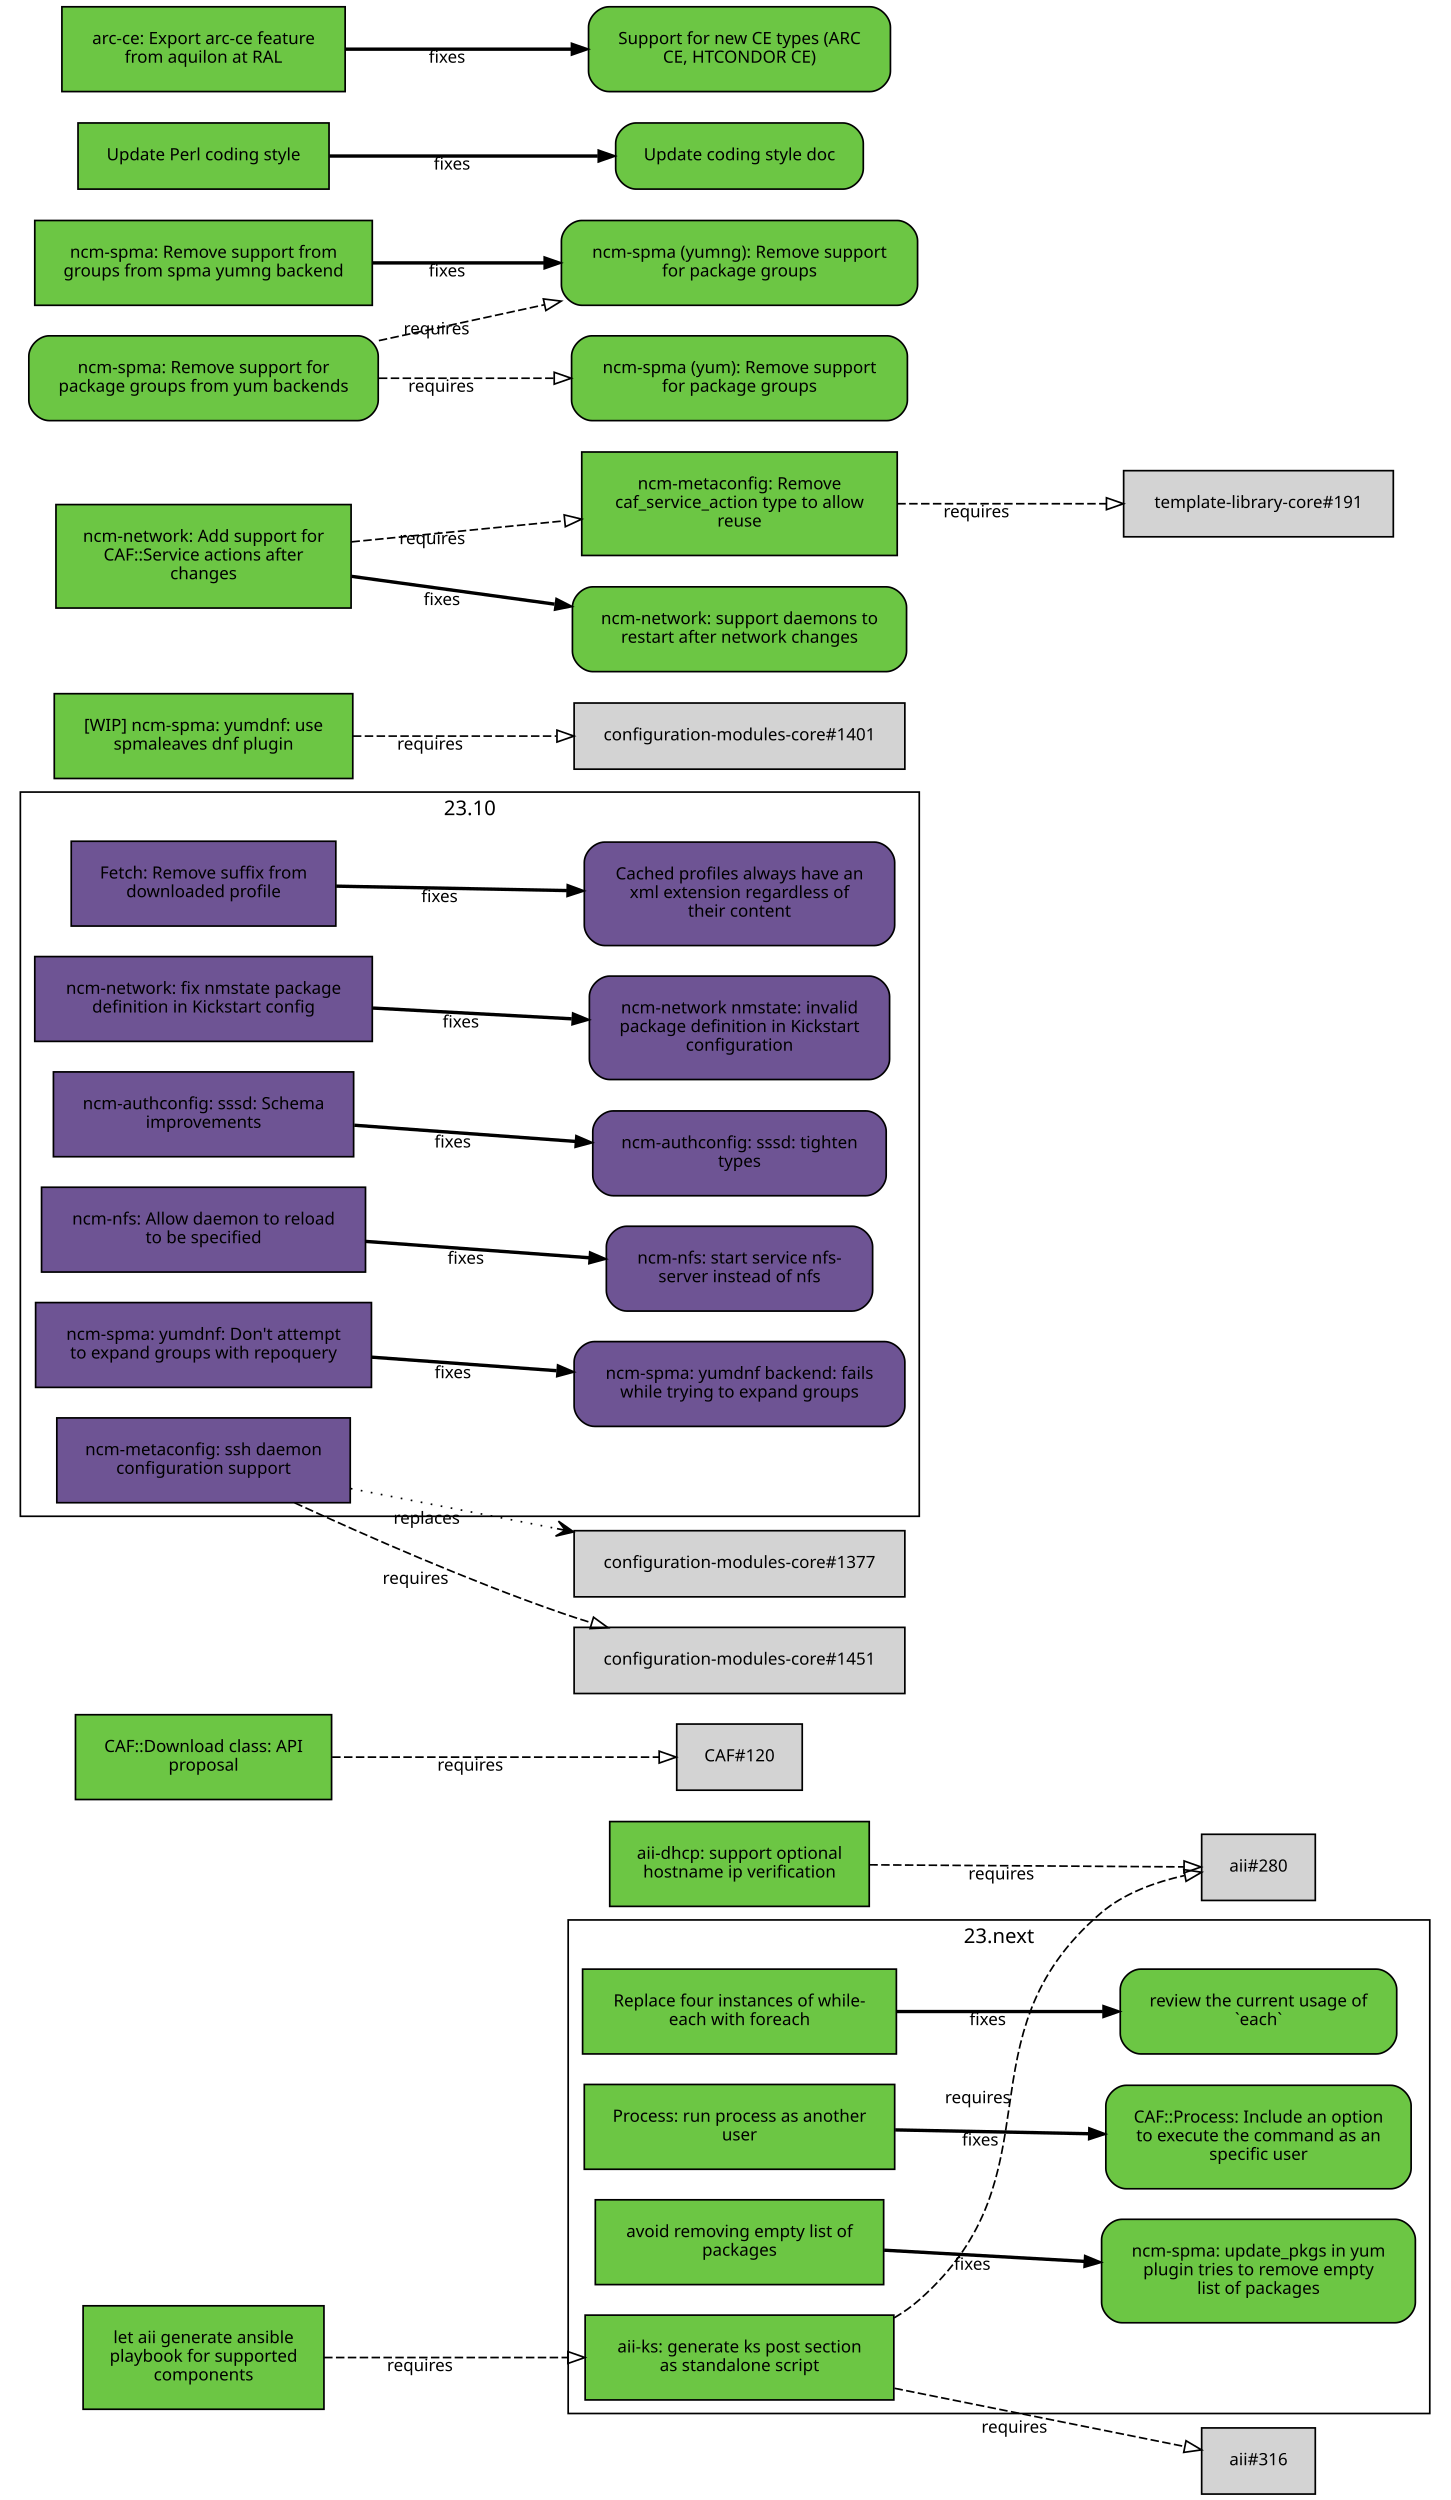
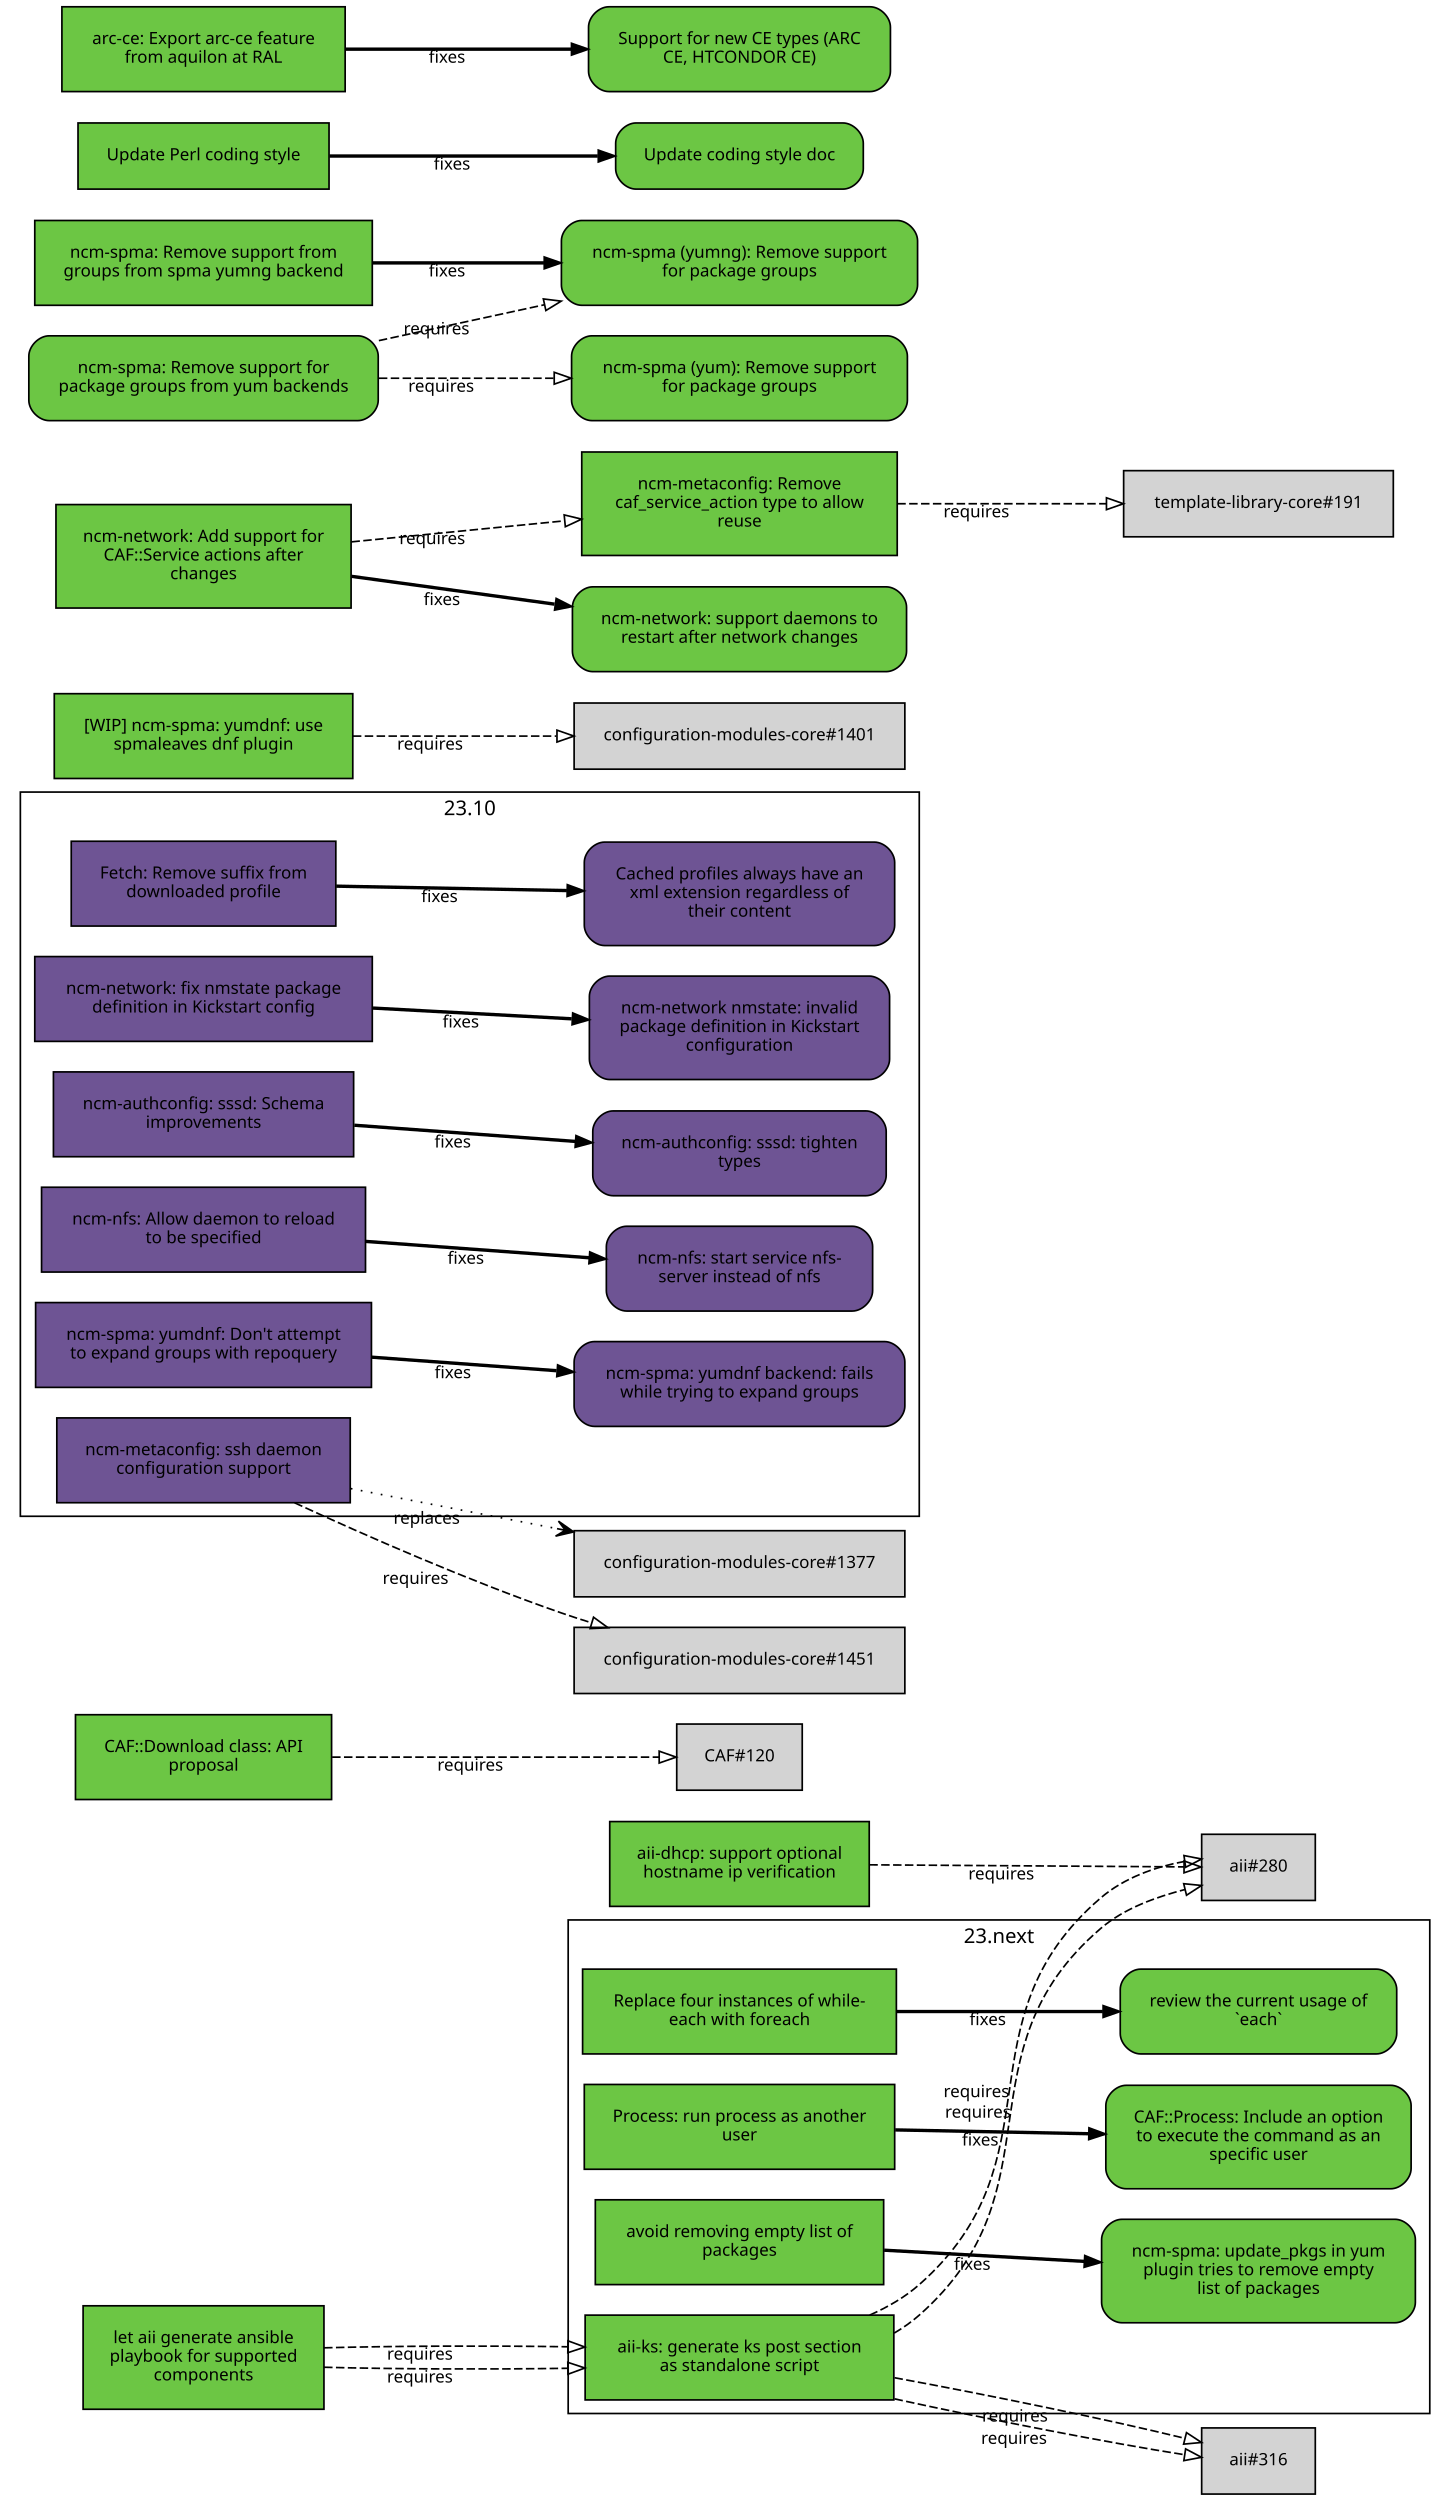
<svg xmlns="http://www.w3.org/2000/svg" xmlns:xlink="http://www.w3.org/1999/xlink" width="855pt" height="1474pt" viewBox="0.00 0.00 855.00 1474.00">
  <g id="graph0" class="graph" transform="scale(1 1) rotate(0) translate(4 1470)">
    <polygon fill="white" stroke="white" points="-4,5 -4,-1470 852,-1470 852,5 -4,5" />
    <g id="clust2" class="cluster">
      <polygon fill="none" stroke="black" points="8,-576 8,-1003 538,-1003 538,-576 8,-576" />
      <text text-anchor="middle" x="273" y="-989.4" font-family="Sans" font-size="12.00">23.10</text>
    </g>
    <g id="clust1" class="cluster">
      <polygon fill="none" stroke="black" points="331,-47 331,-338 839,-338 839,-47 331,-47" />
      <text text-anchor="middle" x="585" y="-324.4" font-family="Sans" font-size="12.00">23.next</text>
    </g>
    <g id="node1" class="node">
      <g id="a_node1">
        <a xlink:href="https://github.com/quattor/aii/pull/328" xlink:title="aii#328 (pull-request)" target="_parent">
          <polygon fill="#6cc644" stroke="black" points="523,-105 341,-105 341,-55 523,-55 523,-105" />
          <text text-anchor="middle" x="432" y="-83" font-family="Sans" font-size="10.00">aii-ks: generate ks post section</text>
          <text text-anchor="middle" x="432" y="-72" font-family="Sans" font-size="10.00">as standalone script</text>
        </a>
      </g>
    </g>
    <g id="node2" class="node">
      <polygon fill="lightgrey" stroke="black" points="771.5,-388.5 704.5,-388.5 704.5,-349.5 771.5,-349.5 771.5,-388.5" />
      <text text-anchor="middle" x="738" y="-366.5" font-family="Sans" font-size="10.00">aii#280</text>
    </g>
    <g id="edge1" class="edge">
-       <path fill="none" stroke="black" stroke-dasharray="5,2" d="M523.177,-103.373C528.47,-106.484 533.473,-110.008 538,-114 621.964,-188.027 560.019,-269.143 645,-342 658.709,-353.754 677.321,-360.394 694.218,-364.145" />
-       <polygon fill="none" stroke="black" points="693.975,-367.663 704.458,-366.126 695.305,-360.79 693.975,-367.663" />
-       <text text-anchor="middle" x="572.527" y="-229.944" font-family="Sans" font-size="10.00">requires</text>
+       <path fill="none" stroke="black" stroke-dasharray="5,2" d="M523.177,-94.39C528.47,-97.484 533.473,-101.008 538,-105 621.964,-179.027 560.019,-260.143 645,-333 658.839,-344.864 677.673,-351.519 694.696,-355.954" />
+       <polygon fill="none" stroke="black" points="693.914,-359.366 704.458,-358.332 695.57,-352.565 693.914,-359.366" />
+       <text text-anchor="middle" x="572.597" y="-221.396" font-family="Sans" font-size="10.00">requires</text>
    </g>
    <g id="node3" class="node">
      <polygon fill="lightgrey" stroke="black" points="771.5,-38.5 704.5,-38.5 704.5,0.5 771.5,0.5 771.5,-38.5" />
      <text text-anchor="middle" x="738" y="-16.5" font-family="Sans" font-size="10.00">aii#316</text>
    </g>
    <g id="edge2" class="edge">
-       <path fill="none" stroke="black" stroke-dasharray="5,2" d="M523.387,-61.863C580.055,-50.492 650.477,-36.362 694.595,-27.509" />
-       <polygon fill="none" stroke="black" points="695.291,-30.939 704.407,-25.54 693.914,-24.076 695.291,-30.939" />
-       <text text-anchor="middle" x="594.051" y="-35.671" font-family="Sans" font-size="10.00">requires</text>
+       <path fill="none" stroke="black" stroke-dasharray="5,2" d="M523.387,-55.632C579.936,-43.279 650.18,-29.64 694.316,-22.702" />
+       <polygon fill="none" stroke="black" points="695.047,-26.131 704.407,-21.166 693.994,-19.211 695.047,-26.131" />
+       <text text-anchor="middle" x="593.86" y="-29.068" font-family="Sans" font-size="10.00">requires</text>
+     </g>
+     <g id="edge4" class="edge">
+       <path fill="none" stroke="black" stroke-dasharray="5,2" d="M508.774,-105.023C519.372,-109.688 529.52,-115.524 538,-123 621.964,-197.027 560.019,-278.143 645,-351 658.709,-362.754 677.321,-369.394 694.218,-372.46" />
+       <polygon fill="none" stroke="black" points="694.064,-375.973 704.458,-373.92 695.052,-369.043 694.064,-375.973" />
+       <text text-anchor="middle" x="571.715" y="-233.513" font-family="Sans" font-size="10.00">requires</text>
+     </g>
+     <g id="edge5" class="edge">
+       <path fill="none" stroke="black" stroke-dasharray="5,2" d="M523.387,-68.094C580.055,-57.731 650.477,-43.141 694.595,-32.36" />
+       <polygon fill="none" stroke="black" points="695.551,-35.729 704.407,-29.914 693.857,-28.937 695.551,-35.729" />
+       <text text-anchor="middle" x="594.405" y="-42.236" font-family="Sans" font-size="10.00">requires</text>
    </g>
    <g id="node4" class="node">
      <g id="a_node4">
        <a xlink:href="https://github.com/quattor/aii/pull/331" xlink:title="aii#331 (pull-request)" target="_parent">
          <polygon fill="#6cc644" stroke="black" points="187,-110.5 45,-110.5 45,-49.5 187,-49.5 187,-110.5" />
          <text text-anchor="middle" x="116" y="-88.5" font-family="Sans" font-size="10.00">let aii generate ansible</text>
          <text text-anchor="middle" x="116" y="-77.5" font-family="Sans" font-size="10.00">playbook for supported</text>
          <text text-anchor="middle" x="116" y="-66.5" font-family="Sans" font-size="10.00">components</text>
        </a>
      </g>
    </g>
    <g id="edge3" class="edge">
-       <path fill="none" stroke="black" stroke-dasharray="5,2" d="M187.077,-80C229.343,-80 283.883,-80 330.668,-80" />
-       <polygon fill="none" stroke="black" points="330.834,-83.5 340.834,-80 330.834,-76.5 330.834,-83.5" />
-       <text text-anchor="middle" x="243.574" y="-72" font-family="Sans" font-size="10.00">requires</text>
+       <path fill="none" stroke="black" stroke-dasharray="5,2" d="M187.077,-74.27C229.343,-73.16 283.883,-72.956 330.668,-73.657" />
+       <polygon fill="none" stroke="black" points="330.777,-77.159 340.834,-73.826 330.893,-70.16 330.777,-77.159" />
+       <text text-anchor="middle" x="243.574" y="-65.263" font-family="Sans" font-size="10.00">requires</text>
+     </g>
+     <g id="edge6" class="edge">
+       <path fill="none" stroke="black" stroke-dasharray="5,2" d="M187.077,-85.73C229.343,-86.84 283.883,-87.044 330.668,-86.343" />
+       <polygon fill="none" stroke="black" points="330.893,-89.84 340.834,-86.174 330.777,-82.841 330.893,-89.84" />
+       <text text-anchor="middle" x="243.574" y="-78.737" font-family="Sans" font-size="10.00">requires</text>
    </g>
    <g id="node5" class="node">
      <g id="a_node5">
        <a xlink:href="https://github.com/quattor/aii/pull/299" xlink:title="aii#299 (pull-request)" target="_parent">
          <polygon fill="#6cc644" stroke="black" points="508.5,-396 355.5,-396 355.5,-346 508.5,-346 508.5,-396" />
          <text text-anchor="middle" x="432" y="-374" font-family="Sans" font-size="10.00">aii-dhcp: support optional</text>
          <text text-anchor="middle" x="432" y="-363" font-family="Sans" font-size="10.00">hostname ip verification</text>
        </a>
      </g>
    </g>
-     <g id="edge4" class="edge">
+     <g id="edge7" class="edge">
      <path fill="none" stroke="black" stroke-dasharray="5,2" d="M508.537,-370.503C567.023,-370.118 645.931,-369.599 694.049,-369.283" />
      <polygon fill="none" stroke="black" points="694.146,-372.782 704.123,-369.216 694.1,-365.782 694.146,-372.782" />
      <text text-anchor="middle" x="586.342" y="-361.86" font-family="Sans" font-size="10.00">requires</text>
    </g>
    <g id="node6" class="node">
      <g id="a_node6">
        <a xlink:href="https://github.com/quattor/CAF/pull/277" xlink:title="CAF#277 (pull-request)" target="_parent">
          <polygon fill="#6cc644" stroke="black" points="524.5,-309 339.5,-309 339.5,-259 524.5,-259 524.5,-309" />
          <text text-anchor="middle" x="432" y="-287" font-family="Sans" font-size="10.00">Replace four instances of while-</text>
          <text text-anchor="middle" x="432" y="-276" font-family="Sans" font-size="10.00">each with foreach</text>
        </a>
      </g>
    </g>
    <g id="node7" class="node">
      <g id="a_node7">
        <a xlink:href="https://github.com/quattor/CAF/issues/109" xlink:title="CAF#109 (issue)" target="_parent">
          <path fill="#6cc644" stroke="black" d="M807.5,-309C807.5,-309 668.5,-309 668.5,-309 662.5,-309 656.5,-303 656.5,-297 656.5,-297 656.5,-271 656.5,-271 656.5,-265 662.5,-259 668.5,-259 668.5,-259 807.5,-259 807.5,-259 813.5,-259 819.5,-265 819.5,-271 819.5,-271 819.5,-297 819.5,-297 819.5,-303 813.5,-309 807.5,-309" />
          <text text-anchor="middle" x="738" y="-287" font-family="Sans" font-size="10.00">review the current usage of</text>
          <text text-anchor="middle" x="738" y="-276" font-family="Sans" font-size="10.00">`each`</text>
        </a>
      </g>
    </g>
-     <g id="edge5" class="edge">
+     <g id="edge8" class="edge">
      <path fill="none" stroke="black" stroke-width="2" d="M524.622,-284C563.139,-284 607.831,-284 646.253,-284" />
      <polygon fill="black" stroke="black" points="646.394,-287.5 656.394,-284 646.394,-280.5 646.394,-287.5" />
      <text text-anchor="middle" x="578.345" y="-276" font-family="Sans" font-size="10.00">fixes</text>
    </g>
    <g id="node8" class="node">
      <g id="a_node8">
        <a xlink:href="https://github.com/quattor/CAF/pull/257" xlink:title="CAF#257 (pull-request)" target="_parent">
          <polygon fill="#6cc644" stroke="black" points="523.5,-241 340.5,-241 340.5,-191 523.5,-191 523.5,-241" />
          <text text-anchor="middle" x="432" y="-219" font-family="Sans" font-size="10.00">Process: run process as another</text>
          <text text-anchor="middle" x="432" y="-208" font-family="Sans" font-size="10.00">user</text>
        </a>
      </g>
    </g>
    <g id="node9" class="node">
      <g id="a_node9">
        <a xlink:href="https://github.com/quattor/CAF/issues/253" xlink:title="CAF#253 (issue)" target="_parent">
          <path fill="#6cc644" stroke="black" d="M816,-240.5C816,-240.5 660,-240.5 660,-240.5 654,-240.5 648,-234.5 648,-228.5 648,-228.5 648,-191.5 648,-191.5 648,-185.5 654,-179.5 660,-179.5 660,-179.5 816,-179.5 816,-179.5 822,-179.5 828,-185.5 828,-191.5 828,-191.5 828,-228.5 828,-228.5 828,-234.5 822,-240.5 816,-240.5" />
          <text text-anchor="middle" x="738" y="-218.5" font-family="Sans" font-size="10.00">CAF::Process: Include an option</text>
          <text text-anchor="middle" x="738" y="-207.5" font-family="Sans" font-size="10.00">to execute the command as an</text>
          <text text-anchor="middle" x="738" y="-196.5" font-family="Sans" font-size="10.00">specific user</text>
        </a>
      </g>
    </g>
-     <g id="edge6" class="edge">
+     <g id="edge9" class="edge">
      <path fill="none" stroke="black" stroke-width="2" d="M523.798,-214.208C559.701,-213.499 601.072,-212.683 637.762,-211.959" />
      <polygon fill="black" stroke="black" points="638.048,-215.454 647.977,-211.757 637.91,-208.455 638.048,-215.454" />
      <text text-anchor="middle" x="573.947" y="-204.981" font-family="Sans" font-size="10.00">fixes</text>
    </g>
    <g id="node10" class="node">
      <g id="a_node10">
        <a xlink:href="https://github.com/quattor/CAF/pull/110" xlink:title="CAF#110 (pull-request)" target="_parent">
          <polygon fill="#6cc644" stroke="black" points="191.5,-459 40.5,-459 40.5,-409 191.5,-409 191.5,-459" />
          <text text-anchor="middle" x="116" y="-437" font-family="Sans" font-size="10.00">CAF::Download class: API</text>
          <text text-anchor="middle" x="116" y="-426" font-family="Sans" font-size="10.00">proposal</text>
        </a>
      </g>
    </g>
    <g id="node11" class="node">
      <polygon fill="lightgrey" stroke="black" points="469,-453.5 395,-453.5 395,-414.5 469,-414.5 469,-453.5" />
      <text text-anchor="middle" x="432" y="-431.5" font-family="Sans" font-size="10.00">CAF#120</text>
    </g>
-     <g id="edge7" class="edge">
+     <g id="edge10" class="edge">
      <path fill="none" stroke="black" stroke-dasharray="5,2" d="M191.812,-434C251.718,-434 333.856,-434 384.623,-434" />
      <polygon fill="none" stroke="black" points="384.651,-437.5 394.651,-434 384.651,-430.5 384.651,-437.5" />
      <text text-anchor="middle" x="273.255" y="-426" font-family="Sans" font-size="10.00">requires</text>
    </g>
    <g id="node12" class="node">
      <g id="a_node12">
        <a xlink:href="https://github.com/quattor/CCM/pull/210" xlink:title="CCM#210 (pull-request)" target="_parent">
          <polygon fill="#6e5494" stroke="black" points="194,-974 38,-974 38,-924 194,-924 194,-974" />
          <text text-anchor="middle" x="116" y="-952" font-family="Sans" font-size="10.00">Fetch: Remove suffix from</text>
          <text text-anchor="middle" x="116" y="-941" font-family="Sans" font-size="10.00">downloaded profile</text>
        </a>
      </g>
    </g>
    <g id="node13" class="node">
      <g id="a_node13">
        <a xlink:href="https://github.com/quattor/CCM/issues/204" xlink:title="CCM#204 (issue)" target="_parent">
          <path fill="#6e5494" stroke="black" d="M511.5,-973.5C511.5,-973.5 352.5,-973.5 352.5,-973.5 346.5,-973.5 340.5,-967.5 340.5,-961.5 340.5,-961.5 340.5,-924.5 340.5,-924.5 340.5,-918.5 346.5,-912.5 352.5,-912.5 352.5,-912.5 511.5,-912.5 511.5,-912.5 517.5,-912.5 523.5,-918.5 523.5,-924.5 523.5,-924.5 523.5,-961.5 523.5,-961.5 523.5,-967.5 517.5,-973.5 511.5,-973.5" />
          <text text-anchor="middle" x="432" y="-951.5" font-family="Sans" font-size="10.00">Cached profiles always have an</text>
          <text text-anchor="middle" x="432" y="-940.5" font-family="Sans" font-size="10.00">xml extension regardless of</text>
          <text text-anchor="middle" x="432" y="-929.5" font-family="Sans" font-size="10.00">their content</text>
        </a>
      </g>
    </g>
-     <g id="edge8" class="edge">
+     <g id="edge11" class="edge">
      <path fill="none" stroke="black" stroke-width="2" d="M194.215,-947.525C235.236,-946.741 286.154,-945.768 330.251,-944.925" />
      <polygon fill="black" stroke="black" points="330.492,-948.421 340.423,-944.731 330.358,-941.423 330.492,-948.421" />
      <text text-anchor="middle" x="255.112" y="-938.132" font-family="Sans" font-size="10.00">fixes</text>
    </g>
    <g id="node14" class="node">
      <g id="a_node14">
        <a xlink:href="https://github.com/quattor/configuration-modules-core/pull/1630" xlink:title="configuration-modules-core#1630 (pull-request)" target="_parent">
          <polygon fill="#6e5494" stroke="black" points="215.5,-906 16.5,-906 16.5,-856 215.5,-856 215.5,-906" />
          <text text-anchor="middle" x="116" y="-884" font-family="Sans" font-size="10.00">ncm-network: fix nmstate package</text>
          <text text-anchor="middle" x="116" y="-873" font-family="Sans" font-size="10.00">definition in Kickstart config</text>
        </a>
      </g>
    </g>
    <g id="node15" class="node">
      <g id="a_node15">
        <a xlink:href="https://github.com/quattor/configuration-modules-core/issues/1629" xlink:title="configuration-modules-core#1629 (issue)" target="_parent">
          <path fill="#6e5494" stroke="black" d="M508.5,-894.5C508.5,-894.5 355.5,-894.5 355.5,-894.5 349.5,-894.5 343.5,-888.5 343.5,-882.5 343.5,-882.5 343.5,-845.5 343.5,-845.5 343.5,-839.5 349.5,-833.5 355.5,-833.5 355.5,-833.5 508.5,-833.5 508.5,-833.5 514.5,-833.5 520.5,-839.5 520.5,-845.5 520.5,-845.5 520.5,-882.5 520.5,-882.5 520.5,-888.5 514.5,-894.5 508.5,-894.5" />
          <text text-anchor="middle" x="432" y="-872.5" font-family="Sans" font-size="10.00">ncm-network nmstate: invalid</text>
          <text text-anchor="middle" x="432" y="-861.5" font-family="Sans" font-size="10.00">package definition in Kickstart</text>
          <text text-anchor="middle" x="432" y="-850.5" font-family="Sans" font-size="10.00">configuration</text>
        </a>
      </g>
    </g>
-     <g id="edge9" class="edge">
+     <g id="edge12" class="edge">
      <path fill="none" stroke="black" stroke-width="2" d="M215.921,-875.644C253.303,-873.621 295.798,-871.32 333.087,-869.301" />
      <polygon fill="black" stroke="black" points="333.662,-872.775 343.458,-868.74 333.283,-865.785 333.662,-872.775" />
      <text text-anchor="middle" x="267.683" y="-864.192" font-family="Sans" font-size="10.00">fixes</text>
    </g>
    <g id="node16" class="node">
      <g id="a_node16">
        <a xlink:href="https://github.com/quattor/configuration-modules-core/pull/1622" xlink:title="configuration-modules-core#1622 (pull-request)" target="_parent">
          <polygon fill="#6e5494" stroke="black" points="204.5,-838 27.5,-838 27.5,-788 204.5,-788 204.5,-838" />
          <text text-anchor="middle" x="116" y="-816" font-family="Sans" font-size="10.00">ncm-authconfig: sssd: Schema</text>
          <text text-anchor="middle" x="116" y="-805" font-family="Sans" font-size="10.00">improvements</text>
        </a>
      </g>
    </g>
    <g id="node17" class="node">
      <g id="a_node17">
        <a xlink:href="https://github.com/quattor/configuration-modules-core/issues/1471" xlink:title="configuration-modules-core#1471 (issue)" target="_parent">
          <path fill="#6e5494" stroke="black" d="M506.5,-815C506.5,-815 357.5,-815 357.5,-815 351.5,-815 345.5,-809 345.5,-803 345.5,-803 345.5,-777 345.5,-777 345.5,-771 351.5,-765 357.5,-765 357.5,-765 506.5,-765 506.5,-765 512.5,-765 518.5,-771 518.5,-777 518.5,-777 518.5,-803 518.5,-803 518.5,-809 512.5,-815 506.5,-815" />
          <text text-anchor="middle" x="432" y="-793" font-family="Sans" font-size="10.00">ncm-authconfig: sssd: tighten</text>
          <text text-anchor="middle" x="432" y="-782" font-family="Sans" font-size="10.00">types</text>
        </a>
      </g>
    </g>
-     <g id="edge10" class="edge">
+     <g id="edge13" class="edge">
      <path fill="none" stroke="black" stroke-width="2" d="M204.884,-806.563C245.446,-803.592 293.697,-800.057 335.189,-797.018" />
      <polygon fill="black" stroke="black" points="335.589,-800.498 345.307,-796.277 335.078,-793.517 335.589,-800.498" />
      <text text-anchor="middle" x="262.92" y="-793.433" font-family="Sans" font-size="10.00">fixes</text>
    </g>
    <g id="node18" class="node">
      <g id="a_node18">
        <a xlink:href="https://github.com/quattor/configuration-modules-core/pull/1621" xlink:title="configuration-modules-core#1621 (pull-request)" target="_parent">
          <polygon fill="#6e5494" stroke="black" points="211.5,-770 20.5,-770 20.5,-720 211.5,-720 211.5,-770" />
          <text text-anchor="middle" x="116" y="-748" font-family="Sans" font-size="10.00">ncm-nfs: Allow daemon to reload</text>
          <text text-anchor="middle" x="116" y="-737" font-family="Sans" font-size="10.00">to be specified</text>
        </a>
      </g>
    </g>
    <g id="node19" class="node">
      <g id="a_node19">
        <a xlink:href="https://github.com/quattor/configuration-modules-core/issues/1618" xlink:title="configuration-modules-core#1618 (issue)" target="_parent">
          <path fill="#6e5494" stroke="black" d="M498.5,-747C498.5,-747 365.5,-747 365.5,-747 359.5,-747 353.5,-741 353.5,-735 353.5,-735 353.5,-709 353.5,-709 353.5,-703 359.5,-697 365.5,-697 365.5,-697 498.5,-697 498.5,-697 504.5,-697 510.5,-703 510.5,-709 510.5,-709 510.5,-735 510.5,-735 510.5,-741 504.5,-747 498.5,-747" />
          <text text-anchor="middle" x="432" y="-725" font-family="Sans" font-size="10.00">ncm-nfs: start service nfs-</text>
          <text text-anchor="middle" x="432" y="-714" font-family="Sans" font-size="10.00">server instead of nfs</text>
        </a>
      </g>
    </g>
-     <g id="edge11" class="edge">
+     <g id="edge14" class="edge">
      <path fill="none" stroke="black" stroke-width="2" d="M211.636,-738.068C253.508,-735.001 302.447,-731.416 343.464,-728.412" />
      <polygon fill="black" stroke="black" points="343.722,-731.902 353.439,-727.681 343.21,-724.921 343.722,-731.902" />
      <text text-anchor="middle" x="270.635" y="-724.868" font-family="Sans" font-size="10.00">fixes</text>
    </g>
    <g id="node20" class="node">
      <g id="a_node20">
        <a xlink:href="https://github.com/quattor/configuration-modules-core/pull/1620" xlink:title="configuration-modules-core#1620 (pull-request)" target="_parent">
          <polygon fill="#6e5494" stroke="black" points="215,-702 17,-702 17,-652 215,-652 215,-702" />
          <text text-anchor="middle" x="116" y="-680" font-family="Sans" font-size="10.00">ncm-spma: yumdnf: Don't attempt</text>
          <text text-anchor="middle" x="116" y="-669" font-family="Sans" font-size="10.00">to expand groups with repoquery</text>
        </a>
      </g>
    </g>
    <g id="node21" class="node">
      <g id="a_node21">
        <a xlink:href="https://github.com/quattor/configuration-modules-core/issues/1524" xlink:title="configuration-modules-core#1524 (issue)" target="_parent">
          <path fill="#6e5494" stroke="black" d="M517.5,-679C517.5,-679 346.5,-679 346.5,-679 340.5,-679 334.5,-673 334.5,-667 334.5,-667 334.5,-641 334.5,-641 334.5,-635 340.5,-629 346.5,-629 346.5,-629 517.5,-629 517.5,-629 523.5,-629 529.5,-635 529.5,-641 529.5,-641 529.5,-667 529.5,-667 529.5,-673 523.5,-679 517.5,-679" />
          <text text-anchor="middle" x="432" y="-657" font-family="Sans" font-size="10.00">ncm-spma: yumdnf backend: fails</text>
          <text text-anchor="middle" x="432" y="-646" font-family="Sans" font-size="10.00">while trying to expand groups</text>
        </a>
      </g>
    </g>
-     <g id="edge12" class="edge">
+     <g id="edge15" class="edge">
      <path fill="none" stroke="black" stroke-width="2" d="M215.06,-669.817C249.699,-667.28 288.815,-664.415 324.146,-661.827" />
      <polygon fill="black" stroke="black" points="324.773,-665.29 334.491,-661.069 324.262,-658.309 324.773,-665.29" />
      <text text-anchor="middle" x="262.99" y="-657.428" font-family="Sans" font-size="10.00">fixes</text>
    </g>
    <g id="node22" class="node">
      <g id="a_node22">
        <a xlink:href="https://github.com/quattor/configuration-modules-core/pull/1554" xlink:title="configuration-modules-core#1554 (pull-request)" target="_parent">
          <polygon fill="#6cc644" stroke="black" points="517,-173 347,-173 347,-123 517,-123 517,-173" />
          <text text-anchor="middle" x="432" y="-151" font-family="Sans" font-size="10.00">avoid removing empty list of</text>
          <text text-anchor="middle" x="432" y="-140" font-family="Sans" font-size="10.00">packages</text>
        </a>
      </g>
    </g>
    <g id="node23" class="node">
      <g id="a_node23">
        <a xlink:href="https://github.com/quattor/configuration-modules-core/issues/1553" xlink:title="configuration-modules-core#1553 (issue)" target="_parent">
          <path fill="#6cc644" stroke="black" d="M818.5,-161.5C818.5,-161.5 657.5,-161.5 657.5,-161.5 651.5,-161.5 645.5,-155.5 645.5,-149.5 645.5,-149.5 645.5,-112.5 645.5,-112.5 645.5,-106.5 651.5,-100.5 657.5,-100.5 657.5,-100.5 818.5,-100.5 818.5,-100.5 824.5,-100.5 830.5,-106.5 830.5,-112.5 830.5,-112.5 830.5,-149.5 830.5,-149.5 830.5,-155.5 824.5,-161.5 818.5,-161.5" />
          <text text-anchor="middle" x="738" y="-139.5" font-family="Sans" font-size="10.00">ncm-spma: update_pkgs in yum</text>
          <text text-anchor="middle" x="738" y="-128.5" font-family="Sans" font-size="10.00">plugin tries to remove empty</text>
          <text text-anchor="middle" x="738" y="-117.5" font-family="Sans" font-size="10.00">list of packages</text>
        </a>
      </g>
    </g>
-     <g id="edge13" class="edge">
+     <g id="edge16" class="edge">
      <path fill="none" stroke="black" stroke-width="2" d="M517.277,-143.287C553.812,-141.244 596.909,-138.834 635.213,-136.692" />
      <polygon fill="black" stroke="black" points="635.57,-140.178 645.359,-136.125 635.179,-133.189 635.57,-140.178" />
      <text text-anchor="middle" x="569.248" y="-131.71" font-family="Sans" font-size="10.00">fixes</text>
    </g>
    <g id="node24" class="node">
      <g id="a_node24">
        <a xlink:href="https://github.com/quattor/configuration-modules-core/pull/1452" xlink:title="configuration-modules-core#1452 (pull-request)" target="_parent">
          <polygon fill="#6e5494" stroke="black" points="202.5,-634 29.5,-634 29.5,-584 202.5,-584 202.5,-634" />
          <text text-anchor="middle" x="116" y="-612" font-family="Sans" font-size="10.00">ncm-metaconfig: ssh daemon</text>
          <text text-anchor="middle" x="116" y="-601" font-family="Sans" font-size="10.00">configuration support</text>
        </a>
      </g>
    </g>
    <g id="node25" class="node">
      <polygon fill="lightgrey" stroke="black" points="529.5,-567.5 334.5,-567.5 334.5,-528.5 529.5,-528.5 529.5,-567.5" />
      <text text-anchor="middle" x="432" y="-545.5" font-family="Sans" font-size="10.00">configuration-modules-core#1377</text>
    </g>
-     <g id="edge14" class="edge">
+     <g id="edge17" class="edge">
      <path fill="none" stroke="black" stroke-dasharray="1,5" d="M202.802,-592.331C240.298,-585.047 284.669,-576.427 324.269,-568.734" />
      <polygon fill="black" stroke="black" points="334.228,-566.8 325.269,-573.124 329.319,-567.753 324.411,-568.707 324.411,-568.707 324.411,-568.707 329.319,-567.753 323.553,-564.289 334.228,-566.8 334.228,-566.8" />
      <text text-anchor="middle" x="247.583" y="-571.552" font-family="Sans" font-size="10.00">replaces</text>
    </g>
    <g id="node26" class="node">
      <polygon fill="lightgrey" stroke="black" points="529.5,-510.5 334.5,-510.5 334.5,-471.5 529.5,-471.5 529.5,-510.5" />
      <text text-anchor="middle" x="432" y="-488.5" font-family="Sans" font-size="10.00">configuration-modules-core#1451</text>
    </g>
-     <g id="edge15" class="edge">
+     <g id="edge18" class="edge">
      <path fill="none" stroke="black" stroke-dasharray="5,2" d="M169.693,-583.943C211.678,-564.586 272.288,-537.982 327,-519 332.797,-516.989 338.816,-515.033 344.905,-513.152" />
      <polygon fill="none" stroke="black" points="345.944,-516.495 354.51,-510.26 343.926,-509.792 345.944,-516.495" />
      <text text-anchor="middle" x="240.995" y="-536.113" font-family="Sans" font-size="10.00">requires</text>
    </g>
    <g id="node27" class="node">
      <g id="a_node27">
        <a xlink:href="https://github.com/quattor/configuration-modules-core/pull/1507" xlink:title="configuration-modules-core#1507 (pull-request)" target="_parent">
          <polygon fill="#6cc644" stroke="black" points="204,-1061 28,-1061 28,-1011 204,-1011 204,-1061" />
          <text text-anchor="middle" x="116" y="-1039" font-family="Sans" font-size="10.00">[WIP] ncm-spma: yumdnf: use</text>
          <text text-anchor="middle" x="116" y="-1028" font-family="Sans" font-size="10.00">spmaleaves dnf plugin</text>
        </a>
      </g>
    </g>
    <g id="node28" class="node">
      <polygon fill="lightgrey" stroke="black" points="529.5,-1055.5 334.5,-1055.5 334.5,-1016.5 529.5,-1016.5 529.5,-1055.5" />
      <text text-anchor="middle" x="432" y="-1033.5" font-family="Sans" font-size="10.00">configuration-modules-core#1401</text>
    </g>
-     <g id="edge16" class="edge">
+     <g id="edge19" class="edge">
      <path fill="none" stroke="black" stroke-dasharray="5,2" d="M204.05,-1036C241.203,-1036 284.927,-1036 324.027,-1036" />
      <polygon fill="none" stroke="black" points="324.391,-1039.5 334.391,-1036 324.391,-1032.5 324.391,-1039.5" />
      <text text-anchor="middle" x="249.549" y="-1028" font-family="Sans" font-size="10.00">requires</text>
    </g>
    <g id="node29" class="node">
      <g id="a_node29">
        <a xlink:href="https://github.com/quattor/configuration-modules-core/pull/1336" xlink:title="configuration-modules-core#1336 (pull-request)" target="_parent">
          <polygon fill="#6cc644" stroke="black" points="203,-1172.5 29,-1172.5 29,-1111.5 203,-1111.5 203,-1172.5" />
          <text text-anchor="middle" x="116" y="-1150.5" font-family="Sans" font-size="10.00">ncm-network: Add support for</text>
          <text text-anchor="middle" x="116" y="-1139.5" font-family="Sans" font-size="10.00">CAF::Service actions after</text>
          <text text-anchor="middle" x="116" y="-1128.5" font-family="Sans" font-size="10.00">changes</text>
        </a>
      </g>
    </g>
    <g id="node30" class="node">
      <g id="a_node30">
        <a xlink:href="https://github.com/quattor/configuration-modules-core/pull/1335" xlink:title="configuration-modules-core#1335 (pull-request)" target="_parent">
          <polygon fill="#6cc644" stroke="black" points="525,-1203.5 339,-1203.5 339,-1142.5 525,-1142.5 525,-1203.5" />
          <text text-anchor="middle" x="432" y="-1181.5" font-family="Sans" font-size="10.00">ncm-metaconfig: Remove</text>
          <text text-anchor="middle" x="432" y="-1170.5" font-family="Sans" font-size="10.00">caf_service_action type to allow</text>
          <text text-anchor="middle" x="432" y="-1159.5" font-family="Sans" font-size="10.00">reuse</text>
        </a>
      </g>
    </g>
-     <g id="edge17" class="edge">
+     <g id="edge20" class="edge">
      <path fill="none" stroke="black" stroke-dasharray="5,2" d="M203.217,-1150.51C242.047,-1154.35 288.184,-1158.9 328.746,-1162.9" />
      <polygon fill="none" stroke="black" points="328.636,-1166.41 338.931,-1163.91 329.323,-1159.44 328.636,-1166.41" />
      <text text-anchor="middle" x="250.868" y="-1149.19" font-family="Sans" font-size="10.00">requires</text>
    </g>
    <g id="node31" class="node">
      <g id="a_node31">
        <a xlink:href="https://github.com/quattor/configuration-modules-core/issues/1071" xlink:title="configuration-modules-core#1071 (issue)" target="_parent">
          <path fill="#6cc644" stroke="black" d="M518.5,-1124C518.5,-1124 345.5,-1124 345.5,-1124 339.5,-1124 333.5,-1118 333.5,-1112 333.5,-1112 333.5,-1086 333.5,-1086 333.5,-1080 339.5,-1074 345.5,-1074 345.5,-1074 518.5,-1074 518.5,-1074 524.5,-1074 530.5,-1080 530.5,-1086 530.5,-1086 530.5,-1112 530.5,-1112 530.5,-1118 524.5,-1124 518.5,-1124" />
          <text text-anchor="middle" x="432" y="-1102" font-family="Sans" font-size="10.00">ncm-network: support daemons to</text>
          <text text-anchor="middle" x="432" y="-1091" font-family="Sans" font-size="10.00">restart after network changes</text>
        </a>
      </g>
    </g>
-     <g id="edge18" class="edge">
+     <g id="edge21" class="edge">
      <path fill="none" stroke="black" stroke-width="2" d="M203.217,-1130.19C240.216,-1125.13 283.848,-1119.15 322.972,-1113.79" />
      <polygon fill="black" stroke="black" points="323.912,-1117.2 333.344,-1112.37 322.962,-1110.26 323.912,-1117.2" />
      <text text-anchor="middle" x="256.527" y="-1113.25" font-family="Sans" font-size="10.00">fixes</text>
    </g>
    <g id="node32" class="node">
      <polygon fill="lightgrey" stroke="black" points="817.5,-1192.5 658.5,-1192.5 658.5,-1153.5 817.5,-1153.5 817.5,-1192.5" />
      <text text-anchor="middle" x="738" y="-1170.5" font-family="Sans" font-size="10.00">template-library-core#191</text>
    </g>
-     <g id="edge19" class="edge">
+     <g id="edge22" class="edge">
      <path fill="none" stroke="black" stroke-dasharray="5,2" d="M525.035,-1173C564.097,-1173 609.452,-1173 648.16,-1173" />
      <polygon fill="none" stroke="black" points="648.369,-1176.5 658.369,-1173 648.369,-1169.5 648.369,-1176.5" />
      <text text-anchor="middle" x="571.665" y="-1165" font-family="Sans" font-size="10.00">requires</text>
    </g>
    <g id="node33" class="node">
      <g id="a_node33">
        <a xlink:href="https://github.com/quattor/configuration-modules-core/pull/1148" xlink:title="configuration-modules-core#1148 (pull-request)" target="_parent">
          <polygon fill="#6cc644" stroke="black" points="215.5,-1340 16.5,-1340 16.5,-1290 215.5,-1290 215.5,-1340" />
          <text text-anchor="middle" x="116" y="-1318" font-family="Sans" font-size="10.00">ncm-spma: Remove support from</text>
          <text text-anchor="middle" x="116" y="-1307" font-family="Sans" font-size="10.00">groups from spma yumng backend</text>
        </a>
      </g>
    </g>
    <g id="node34" class="node">
      <g id="a_node34">
        <a xlink:href="https://github.com/quattor/configuration-modules-core/issues/952" xlink:title="configuration-modules-core#952 (issue)" target="_parent">
          <path fill="#6cc644" stroke="black" d="M525,-1340C525,-1340 339,-1340 339,-1340 333,-1340 327,-1334 327,-1328 327,-1328 327,-1302 327,-1302 327,-1296 333,-1290 339,-1290 339,-1290 525,-1290 525,-1290 531,-1290 537,-1296 537,-1302 537,-1302 537,-1328 537,-1328 537,-1334 531,-1340 525,-1340" />
          <text text-anchor="middle" x="432" y="-1318" font-family="Sans" font-size="10.00">ncm-spma (yumng): Remove support</text>
          <text text-anchor="middle" x="432" y="-1307" font-family="Sans" font-size="10.00">for package groups</text>
        </a>
      </g>
    </g>
-     <g id="edge20" class="edge">
+     <g id="edge23" class="edge">
      <path fill="none" stroke="black" stroke-width="2" d="M215.921,-1315C247.933,-1315 283.695,-1315 316.726,-1315" />
      <polygon fill="black" stroke="black" points="316.883,-1318.5 326.883,-1315 316.882,-1311.5 316.883,-1318.5" />
      <text text-anchor="middle" x="259.546" y="-1307" font-family="Sans" font-size="10.00">fixes</text>
    </g>
    <g id="node35" class="node">
      <g id="a_node35">
        <a xlink:href="https://github.com/quattor/configuration-modules-core/issues/950" xlink:title="configuration-modules-core#950 (issue)" target="_parent">
          <path fill="#6cc644" stroke="black" d="M207,-1272C207,-1272 25,-1272 25,-1272 19,-1272 13,-1266 13,-1260 13,-1260 13,-1234 13,-1234 13,-1228 19,-1222 25,-1222 25,-1222 207,-1222 207,-1222 213,-1222 219,-1228 219,-1234 219,-1234 219,-1260 219,-1260 219,-1266 213,-1272 207,-1272" />
          <text text-anchor="middle" x="116" y="-1250" font-family="Sans" font-size="10.00">ncm-spma: Remove support for</text>
          <text text-anchor="middle" x="116" y="-1239" font-family="Sans" font-size="10.00">package groups from yum backends</text>
        </a>
      </g>
    </g>
    <g id="node36" class="node">
      <g id="a_node36">
        <a xlink:href="https://github.com/quattor/configuration-modules-core/issues/951" xlink:title="configuration-modules-core#951 (issue)" target="_parent">
          <path fill="#6cc644" stroke="black" d="M519,-1272C519,-1272 345,-1272 345,-1272 339,-1272 333,-1266 333,-1260 333,-1260 333,-1234 333,-1234 333,-1228 339,-1222 345,-1222 345,-1222 519,-1222 519,-1222 525,-1222 531,-1228 531,-1234 531,-1234 531,-1260 531,-1260 531,-1266 525,-1272 519,-1272" />
          <text text-anchor="middle" x="432" y="-1250" font-family="Sans" font-size="10.00">ncm-spma (yum): Remove support</text>
          <text text-anchor="middle" x="432" y="-1239" font-family="Sans" font-size="10.00">for package groups</text>
        </a>
      </g>
    </g>
-     <g id="edge21" class="edge">
+     <g id="edge24" class="edge">
      <path fill="none" stroke="black" stroke-dasharray="5,2" d="M219.381,-1247C252.386,-1247 289.071,-1247 322.502,-1247" />
      <polygon fill="none" stroke="black" points="322.765,-1250.5 332.765,-1247 322.765,-1243.5 322.765,-1250.5" />
      <text text-anchor="middle" x="256.107" y="-1239" font-family="Sans" font-size="10.00">requires</text>
    </g>
-     <g id="edge22" class="edge">
+     <g id="edge25" class="edge">
      <path fill="none" stroke="black" stroke-dasharray="5,2" d="M219.381,-1269.17C250.602,-1275.93 285.116,-1283.41 317.053,-1290.32" />
      <polygon fill="none" stroke="black" points="316.361,-1293.75 326.876,-1292.45 317.843,-1286.91 316.361,-1293.75" />
      <text text-anchor="middle" x="253.372" y="-1272.86" font-family="Sans" font-size="10.00">requires</text>
    </g>
    <g id="node37" class="node">
      <g id="a_node37">
        <a xlink:href="https://github.com/quattor/quattor.github.com/pull/278" xlink:title="quattor.github.com#278 (pull-request)" target="_parent">
          <polygon fill="#6cc644" stroke="black" points="190,-1397.5 42,-1397.5 42,-1358.5 190,-1358.5 190,-1397.5" />
          <text text-anchor="middle" x="116" y="-1375.5" font-family="Sans" font-size="10.00">Update Perl coding style</text>
        </a>
      </g>
    </g>
    <g id="node38" class="node">
      <g id="a_node38">
        <a xlink:href="https://github.com/quattor/quattor.github.com/issues/215" xlink:title="quattor.github.com#215 (issue)" target="_parent">
          <path fill="#6cc644" stroke="black" d="M493,-1397.5C493,-1397.5 371,-1397.5 371,-1397.5 365,-1397.5 359,-1391.5 359,-1385.5 359,-1385.5 359,-1370.5 359,-1370.5 359,-1364.5 365,-1358.5 371,-1358.5 371,-1358.5 493,-1358.5 493,-1358.5 499,-1358.5 505,-1364.5 505,-1370.5 505,-1370.5 505,-1385.5 505,-1385.5 505,-1391.5 499,-1397.5 493,-1397.5" />
          <text text-anchor="middle" x="432" y="-1375.5" font-family="Sans" font-size="10.00">Update coding style doc</text>
        </a>
      </g>
    </g>
-     <g id="edge23" class="edge">
+     <g id="edge26" class="edge">
      <path fill="none" stroke="black" stroke-width="2" d="M190.223,-1378C237.595,-1378 299.358,-1378 348.469,-1378" />
      <polygon fill="black" stroke="black" points="348.747,-1381.5 358.747,-1378 348.746,-1374.5 348.747,-1381.5" />
      <text text-anchor="middle" x="262.497" y="-1370" font-family="Sans" font-size="10.00">fixes</text>
    </g>
    <g id="node39" class="node">
      <g id="a_node39">
        <a xlink:href="https://github.com/quattor/template-library-grid/pull/232" xlink:title="template-library-grid#232 (pull-request)" target="_parent">
          <polygon fill="#6cc644" stroke="black" points="199.5,-1466 32.5,-1466 32.5,-1416 199.5,-1416 199.5,-1466" />
          <text text-anchor="middle" x="116" y="-1444" font-family="Sans" font-size="10.00">arc-ce: Export arc-ce feature</text>
          <text text-anchor="middle" x="116" y="-1433" font-family="Sans" font-size="10.00">from aquilon at RAL</text>
        </a>
      </g>
    </g>
    <g id="node40" class="node">
      <g id="a_node40">
        <a xlink:href="https://github.com/quattor/template-library-grid/issues/221" xlink:title="template-library-grid#221 (issue)" target="_parent">
          <path fill="#6cc644" stroke="black" d="M509,-1466C509,-1466 355,-1466 355,-1466 349,-1466 343,-1460 343,-1454 343,-1454 343,-1428 343,-1428 343,-1422 349,-1416 355,-1416 355,-1416 509,-1416 509,-1416 515,-1416 521,-1422 521,-1428 521,-1428 521,-1454 521,-1454 521,-1460 515,-1466 509,-1466" />
          <text text-anchor="middle" x="432" y="-1444" font-family="Sans" font-size="10.00">Support for new CE types (ARC</text>
          <text text-anchor="middle" x="432" y="-1433" font-family="Sans" font-size="10.00">CE, HTCONDOR CE)</text>
        </a>
      </g>
    </g>
-     <g id="edge24" class="edge">
+     <g id="edge27" class="edge">
      <path fill="none" stroke="black" stroke-width="2" d="M199.911,-1441C240.702,-1441 290.151,-1441 332.823,-1441" />
      <polygon fill="black" stroke="black" points="332.947,-1444.5 342.947,-1441 332.947,-1437.5 332.947,-1444.5" />
      <text text-anchor="middle" x="259.543" y="-1433" font-family="Sans" font-size="10.00">fixes</text>
    </g>
  </g>
</svg>
